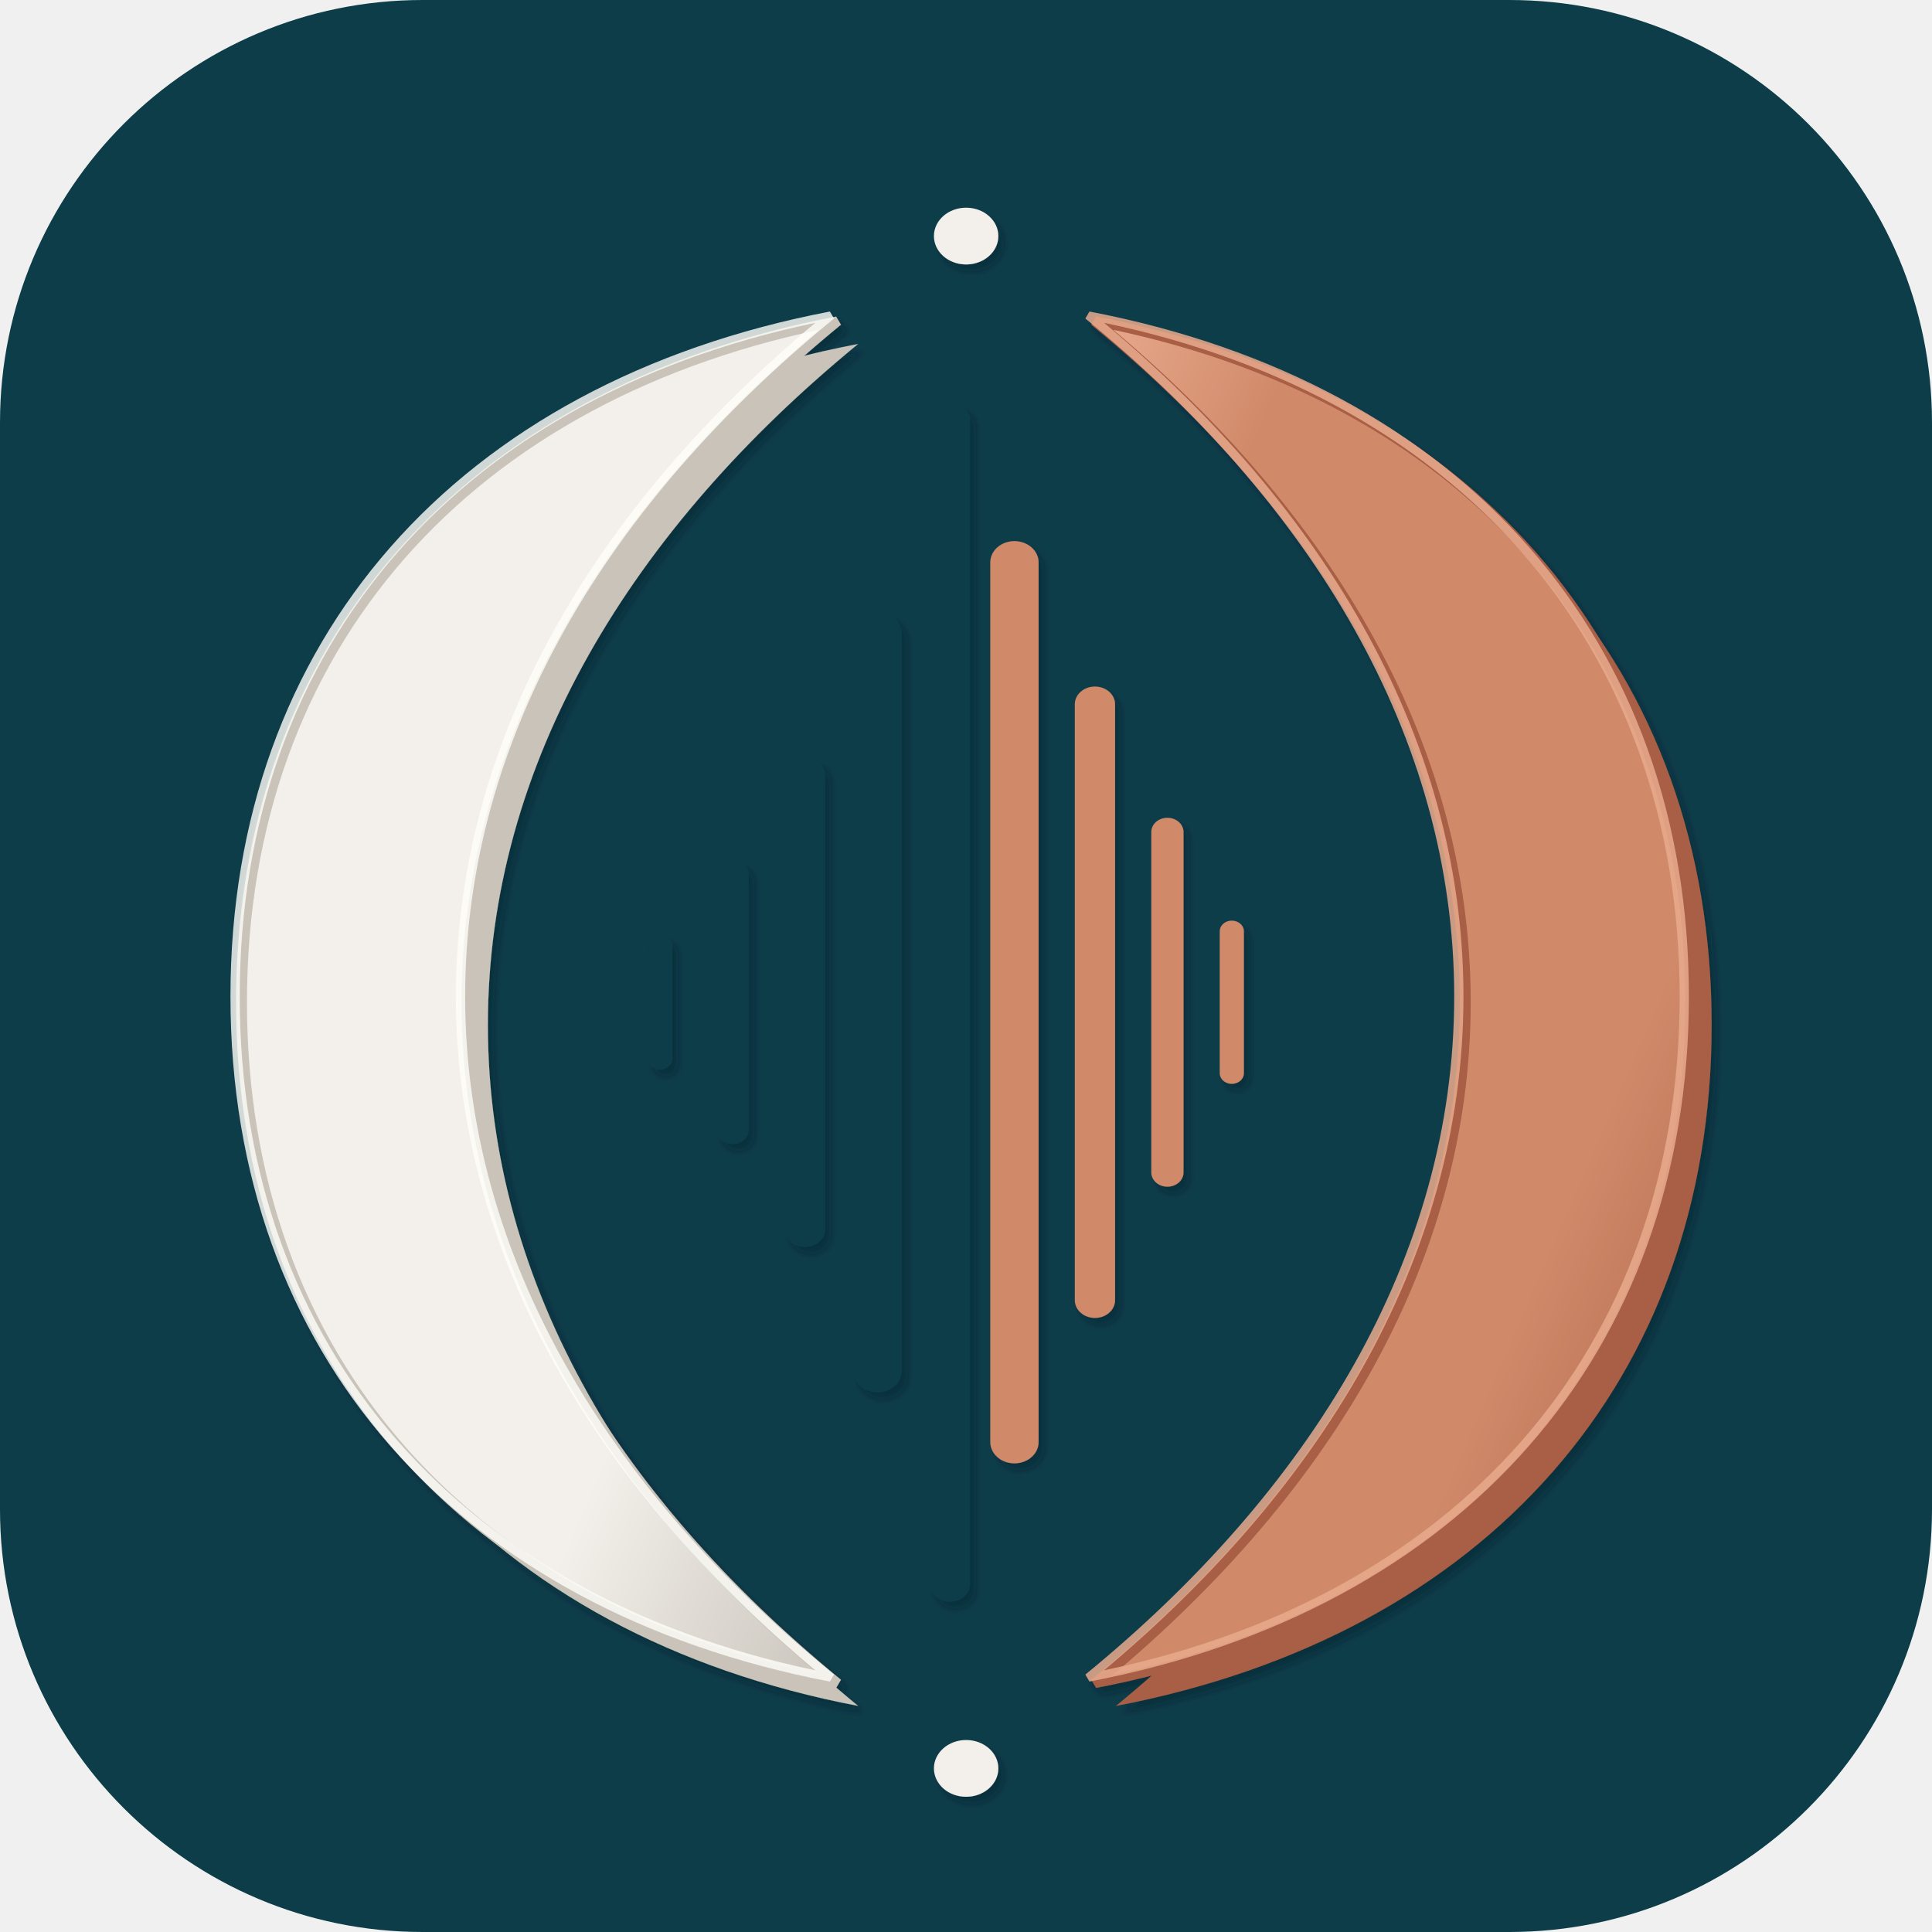
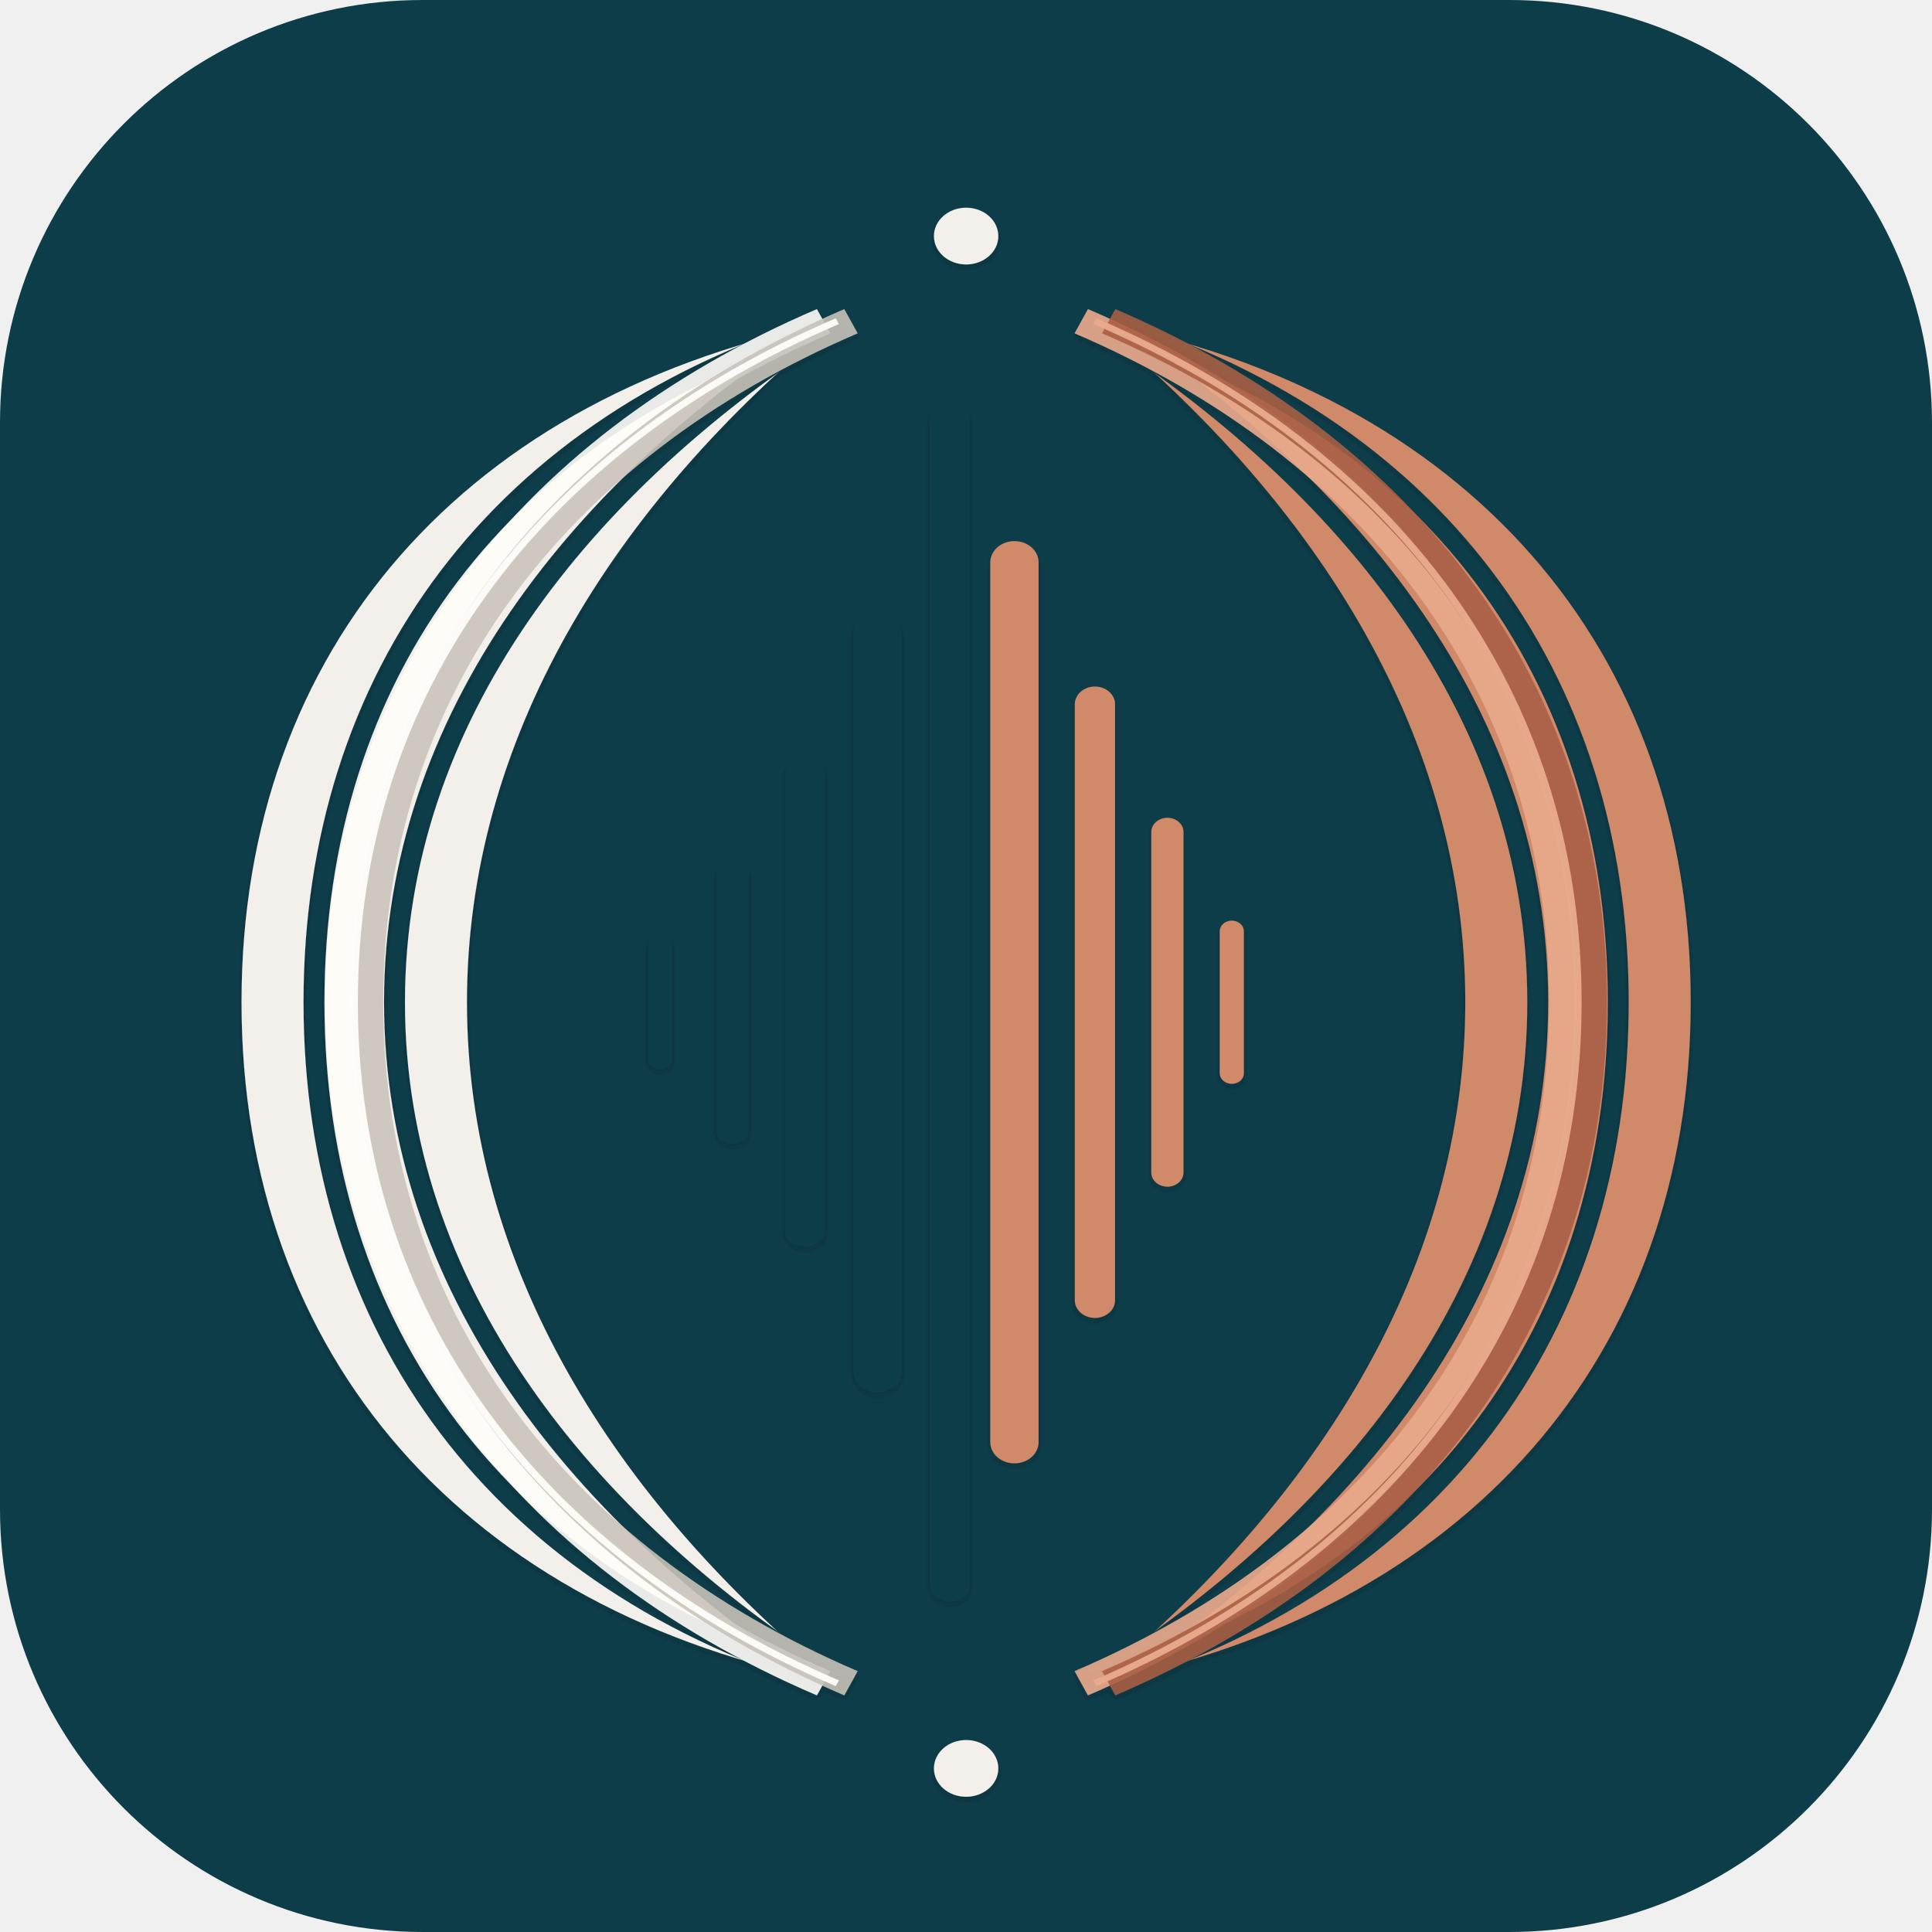
<svg xmlns="http://www.w3.org/2000/svg" viewBox="0 0 64 64" role="img" aria-labelledby="title">
  <defs>
-     <linearGradient id="left-face" x1="0" y1="0" x2="1" y2="1">
-       <stop stop-color="#FFFDF9" />
-       <stop offset=".18" stop-color="#F3F0EB" />
-       <stop offset=".72" stop-color="#F3F0EB" />
+     <radialGradient id="left-face">
+       <stop stop-color="#F3F0EB" />
+       <stop offset=".7" stop-color="#F3F0EB" />
      <stop offset="1" stop-color="#C9C3BA" />
-     </linearGradient>
-     <linearGradient id="right-face" x1="0" y1="0" x2="1" y2="1">
-       <stop stop-color="#E9AA8D" />
-       <stop offset=".18" stop-color="#D08A6A" />
-       <stop offset=".72" stop-color="#D08A6A" />
+     </radialGradient>
+     <radialGradient id="right-face">
+       <stop stop-color="#D08A6A" />
+       <stop offset=".7" stop-color="#D08A6A" />
      <stop offset="1" stop-color="#A85E45" />
-     </linearGradient>
+     </radialGradient>
    <linearGradient id="word-face" x1="0" y1="0" x2="0" y2="1">
      <stop stop-color="#FFFDF9" />
      <stop offset=".2" stop-color="#F3F0EB" />
      <stop offset=".72" stop-color="#F3F0EB" />
      <stop offset="1" stop-color="#C9C3BA" />
    </linearGradient>
    <linearGradient id="word-highlight" x1="0" y1="0" x2="1" y2="1">
      <stop stop-color="#FFFDF9" />
      <stop offset="1" stop-color="#F3F0EB" />
    </linearGradient>
    <linearGradient id="word-shadow" x1="0" y1="0" x2="1" y2="1">
      <stop stop-color="#F3F0EB" />
      <stop offset="1" stop-color="#C9C3BA" />
    </linearGradient>
    <filter id="raised" x="-30%" y="-30%" width="170%" height="180%">
-       <feDropShadow dx=".7" dy="1" stdDeviation=".45" flood-color="#061C22" flood-opacity=".38" />
+       <feDropShadow dx="0" dy=".5" stdDeviation=".35" flood-color="#061C22" flood-opacity=".3" />
    </filter>
    <filter id="word-depth" x="-8%" y="-20%" width="116%" height="150%">
      <feGaussianBlur in="SourceAlpha" stdDeviation="2" result="glowAlpha" />
      <feFlood flood-color="#F3F0EB" flood-opacity=".14" />
      <feComposite in2="glowAlpha" operator="in" result="glow" />
      <feDropShadow dx="1.6" dy="2.4" stdDeviation="1.1" flood-color="#061C22" flood-opacity=".38" />
      <feMerge>
        <feMergeNode in="glow" />
        <feMergeNode in="SourceGraphic" />
      </feMerge>
    </filter>
+     <mask id="left-split">
+       <rect width="240" height="240" fill="#fff" />
+       <path d="M104 24C62 38 39 74 39 120s23 82 65 96" fill="none" stroke="#000" stroke-width="2.6" />
+       <path d="M104 24C72 47 49 80 49 120s23 73 55 96" fill="none" stroke="#000" stroke-width="2.6" />
+     </mask>
+     <mask id="right-split">
+       <rect width="240" height="240" fill="#fff" />
+       <path d="M136 24c42 14 65 50 65 96s-23 82-65 96" fill="none" stroke="#000" stroke-width="2.6" />
+       <path d="M136 24c32 23 55 56 55 96s-23 73-55 96" fill="none" stroke="#000" stroke-width="2.6" />
+     </mask>
  </defs>
  <rect width="64" height="64" rx="14" fill="#0E3D4A" />
  <g transform="translate(0 5) scale(.2667 .235)">
    <g filter="url(#raised)">
-       <path d="M104 24C58 34 30 70 30 120s28 86 74 96C76 190 58 157 58 120s18-70 46-96Z" fill="#C9C3BA" transform="translate(2.6 3.2)" />
-       <path d="M136 24c46 10 74 46 74 96s-28 86-74 96c28-26 46-59 46-96s-18-70-46-96Z" fill="#A85E45" transform="translate(2.6 3.2)" />
-       <path d="M104 24C58 34 30 70 30 120s28 86 74 96C76 190 58 157 58 120s18-70 46-96Z" fill="url(#left-face)" stroke="#C9C3BA" stroke-width="1.35" />
-       <path d="M136 24c46 10 74 46 74 96s-28 86-74 96c28-26 46-59 46-96s-18-70-46-96Z" fill="url(#right-face)" stroke="#A85E45" stroke-width="1.35" />
-       <path d="M104 24C58 34 30 70 30 120s28 86 74 96C76 190 58 157 58 120s18-70 46-96Z" fill="none" stroke="#FFFDF9" stroke-opacity=".8" stroke-width="1.15" transform="translate(-.8 -.8)" />
-       <path d="M136 24c46 10 74 46 74 96s-28 86-74 96c28-26 46-59 46-96s-18-70-46-96Z" fill="none" stroke="#E9AA8D" stroke-opacity=".85" stroke-width="1.15" transform="translate(-.8 -.8)" />
+       <path d="M104 24C58 34 30 70 30 120s28 86 74 96C76 190 58 157 58 120s18-70 46-96Z" fill="#F3F0EB" mask="url(#left-split)" />
+       <path d="M136 24c46 10 74 46 74 96s-28 86-74 96c28-26 46-59 46-96s-18-70-46-96Z" fill="#D08A6A" mask="url(#right-split)" />
+       <g fill="none" stroke-linecap="butt">
+         <path d="M104 24C67 42 44 76 44 120s23 78 60 96" stroke="#FFFDF9" stroke-opacity=".9" stroke-width="3.8" transform="translate(-1.7 0)" />
+         <path d="M104 24C67 42 44 76 44 120s23 78 60 96" stroke="#C9C3BA" stroke-opacity=".88" stroke-width="3.8" transform="translate(1.7 0)" />
+         <path d="M104 24C67 42 44 76 44 120s23 78 60 96" stroke="#FFFDF9" stroke-opacity=".96" stroke-width=".9" />
+         <path d="M136 24c37 18 60 52 60 96s-23 78-60 96" stroke="#E9AA8D" stroke-opacity=".9" stroke-width="3.8" transform="translate(-1.7 0)" />
+         <path d="M136 24c37 18 60 52 60 96s-23 78-60 96" stroke="#A85E45" stroke-opacity=".88" stroke-width="3.8" transform="translate(1.7 0)" />
+         <path d="M136 24c37 18 60 52 60 96s-23 78-60 96" stroke="#E9AA8D" stroke-opacity=".96" stroke-width=".9" />
+       </g>
      <g fill="none" stroke-linecap="round">
        <path d="M82 112v16" stroke="#0E3D4A" stroke-width="3" />
        <path d="M91 102v36" stroke="#0E3D4A" stroke-width="4" />
        <path d="M100 88v64" stroke="#0E3D4A" stroke-width="5" />
        <path d="M109 68v104" stroke="#0E3D4A" stroke-width="6" />
        <path d="M118 38v164" stroke="#0E3D4A" stroke-width="5" />
        <path d="M126 58v124" stroke="#D08A6A" stroke-width="6" />
        <path d="M136 78v84" stroke="#D08A6A" stroke-width="5" />
        <path d="M145 96v48" stroke="#D08A6A" stroke-width="4" />
        <path d="M153 110v20" stroke="#D08A6A" stroke-width="3" />
      </g>
      <circle cx="120" cy="12" r="4" fill="#F3F0EB" />
      <circle cx="120" cy="228" r="4" fill="#F3F0EB" />
    </g>
  </g>
</svg>
